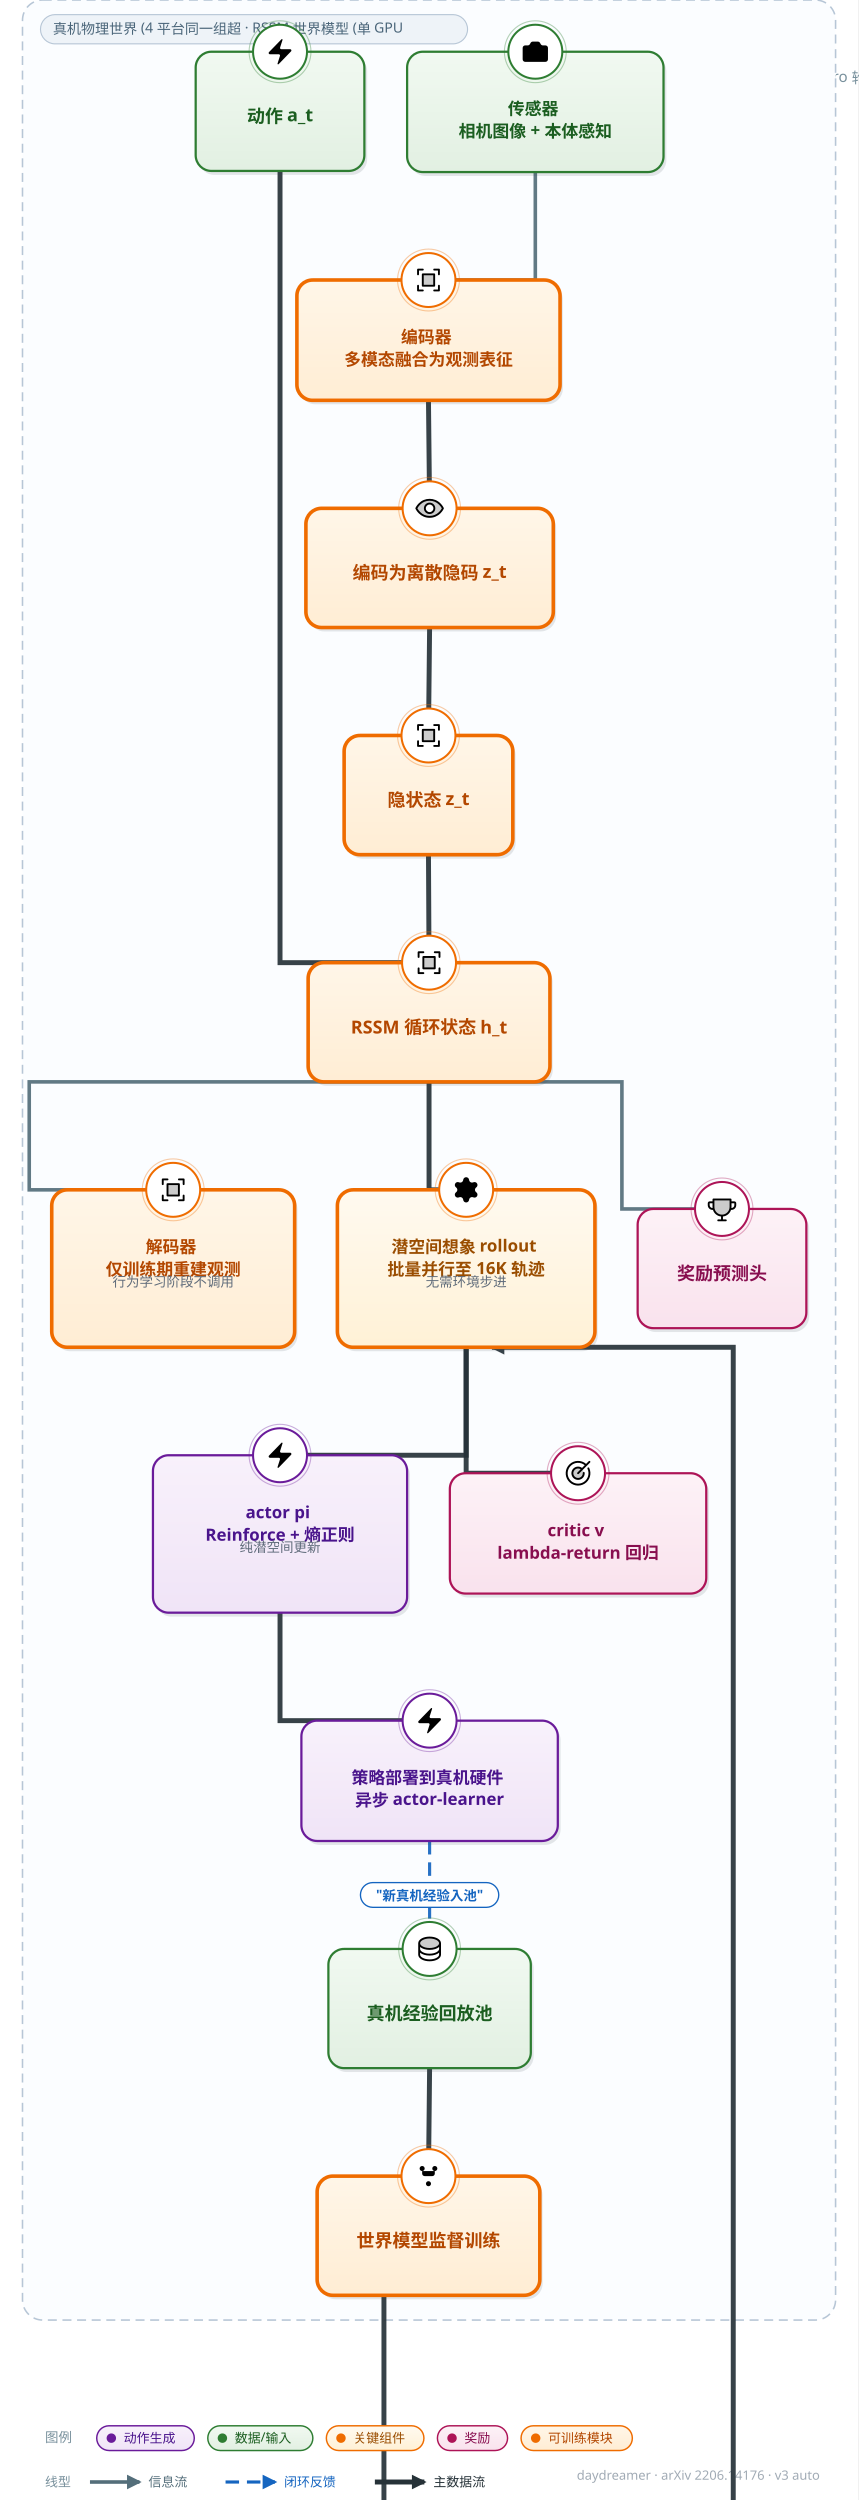
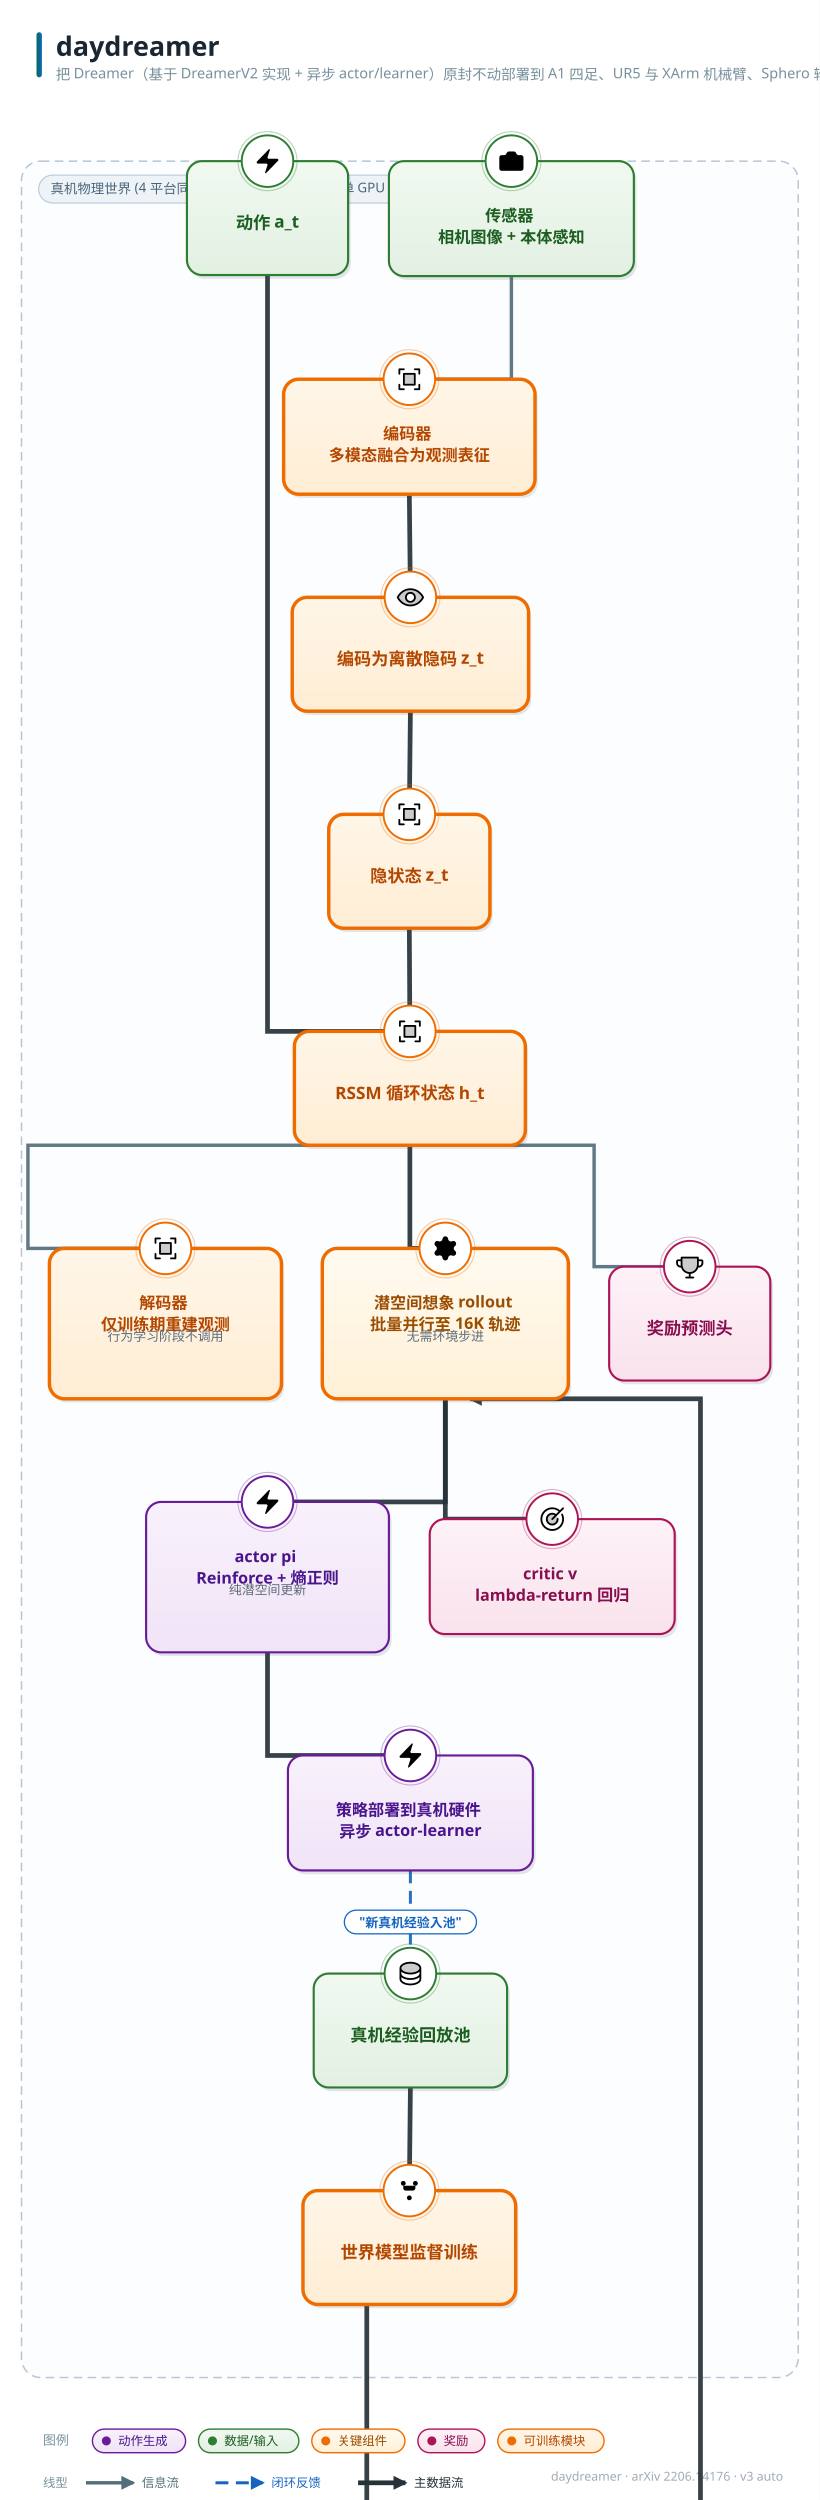
- <svg xmlns="http://www.w3.org/2000/svg" width="763" height="2223" viewBox="0 0 763 2223" font-family="'PingFang SC','Hiragino Sans GB','Microsoft YaHei','Segoe UI',sans-serif">
+ <svg xmlns="http://www.w3.org/2000/svg" width="763" height="2327" viewBox="0 0 763 2327" font-family="'PingFang SC','Hiragino Sans GB','Microsoft YaHei','Segoe UI',sans-serif">
  <style>text{font-family:'PingFang SC','Hiragino Sans GB','Microsoft YaHei','Segoe UI',sans-serif;} .lbl{font-weight:700;}</style>
  <defs>
    <linearGradient id="g-data" x1="0" y1="0" x2="0" y2="1">
      <stop offset="0" stop-color="#f1f9f1" />
      <stop offset="1" stop-color="#e2f0e2" />
    </linearGradient>
    <linearGradient id="g-frozen" x1="0" y1="0" x2="0" y2="1">
      <stop offset="0" stop-color="#f0f7fe" />
      <stop offset="1" stop-color="#dcecfb" />
    </linearGradient>
    <linearGradient id="g-train" x1="0" y1="0" x2="0" y2="1">
      <stop offset="0" stop-color="#fff6e8" />
      <stop offset="1" stop-color="#ffedd4" />
    </linearGradient>
    <linearGradient id="g-loss" x1="0" y1="0" x2="0" y2="1">
      <stop offset="0" stop-color="#fdf0f1" />
      <stop offset="1" stop-color="#f9e0e2" />
    </linearGradient>
    <linearGradient id="g-act" x1="0" y1="0" x2="0" y2="1">
      <stop offset="0" stop-color="#f8f1fb" />
      <stop offset="1" stop-color="#f0e4f7" />
    </linearGradient>
    <linearGradient id="g-loop" x1="0" y1="0" x2="0" y2="1">
      <stop offset="0" stop-color="#f2f5f7" />
      <stop offset="1" stop-color="#e6ebee" />
    </linearGradient>
    <linearGradient id="g-env" x1="0" y1="0" x2="0" y2="1">
      <stop offset="0" stop-color="#eef8f6" />
      <stop offset="1" stop-color="#dcf0ec" />
    </linearGradient>
    <linearGradient id="g-mem" x1="0" y1="0" x2="0" y2="1">
      <stop offset="0" stop-color="#fffef0" />
      <stop offset="1" stop-color="#fdf6d8" />
    </linearGradient>
    <linearGradient id="g-reward" x1="0" y1="0" x2="0" y2="1">
      <stop offset="0" stop-color="#fdf2f7" />
      <stop offset="1" stop-color="#f9e2ed" />
    </linearGradient>
    <linearGradient id="g-key" x1="0" y1="0" x2="0" y2="1">
      <stop offset="0" stop-color="#fffaf0" />
      <stop offset="1" stop-color="#fff1d6" />
    </linearGradient>
    <linearGradient id="g-title" x1="0" y1="0" x2="1" y2="0">
      <stop offset="0" stop-color="#00695c" />
      <stop offset="1" stop-color="#1565c0" />
    </linearGradient>
    <marker id="arr-main" viewBox="0 0 10 10" refX="8.5" refY="5" markerWidth="13" markerHeight="13" markerUnits="userSpaceOnUse" orient="auto-start-reverse">
      <path d="M0 0 L10 5 L0 10 z" fill="#546e7a" />
    </marker>
    <marker id="arr-thick" viewBox="0 0 10 10" refX="8.5" refY="5" markerWidth="13" markerHeight="13" markerUnits="userSpaceOnUse" orient="auto-start-reverse">
      <path d="M0 0 L10 5 L0 10 z" fill="#263238" />
    </marker>
    <marker id="arr-thin" viewBox="0 0 10 10" refX="8.5" refY="5" markerWidth="13" markerHeight="13" markerUnits="userSpaceOnUse" orient="auto-start-reverse">
      <path d="M0 0 L10 5 L0 10 z" fill="#9fb0bb" />
    </marker>
    <marker id="arr-fb" viewBox="0 0 10 10" refX="8.5" refY="5" markerWidth="13" markerHeight="13" markerUnits="userSpaceOnUse" orient="auto-start-reverse">
      <path d="M0 0 L10 5 L0 10 z" fill="#1565c0" />
    </marker>
    <marker id="arr-loss" viewBox="0 0 10 10" refX="8.5" refY="5" markerWidth="13" markerHeight="13" markerUnits="userSpaceOnUse" orient="auto-start-reverse">
      <path d="M0 0 L10 5 L0 10 z" fill="#c62828" />
    </marker>
  </defs>
-   <rect width="763" height="2223" fill="#ffffff" />
+   <rect width="763" height="2327" fill="#ffffff" />
  <rect x="34" y="30" width="5" height="42" rx="2.5" fill="url(#g-title)" />
  <text x="52" y="52" font-size="25" font-weight="800" fill="#1a2733">daydreamer</text>
  <text x="52" y="74" font-size="13.5" fill="#78909c">把 Dreamer（基于 DreamerV2 实现 + 异步 actor/learner）原封不动部署到 A1 四足、UR5 与 XArm 机械臂、Sphero 轮式机器人共 </text>
-   <text x="729" y="2205" font-size="11.5" fill="#a0aab4" text-anchor="end">daydreamer · arXiv 2206.14176 · v3 auto</text>
-   <rect x="20" y="0" width="723" height="2063" rx="18" fill="#fbfdff" stroke="#b7c6d6" stroke-width="1.4" stroke-dasharray="8 5" />
-   <rect x="36" y="13" width="379.75" height="26" rx="13" fill="#eef3f8" stroke="#b7c6d6" />
-   <text x="47" y="30" font-size="12.5" fill="#4a6579">真机物理世界 (4 平台同一组超 · RSSM 世界模型 (单 GPU</text>
-   <path d="M 476.0 153.0 L 476.0 249.0 L 381.0 249.0" fill="none" stroke="#546e7a" stroke-width="3.2" marker-end="url(#arr-main)" opacity="0.92" />
-   <path d="M 382.0 1637.0 L 382.0 1733.0" fill="none" stroke="#1565c0" stroke-width="2.8" stroke-dasharray="12 7" marker-end="url(#arr-fb)" opacity="0.92" />
-   <path d="M 381.0 356.0 L 382.0 452.0" fill="none" stroke="#263238" stroke-width="4.4" marker-end="url(#arr-thick)" opacity="0.92" />
-   <path d="M 382.0 558.0 L 381.0 654.0" fill="none" stroke="#263238" stroke-width="4.4" marker-end="url(#arr-thick)" opacity="0.92" />
-   <path d="M 249.0 152.0 L 249.0 856.0 L 381.5 856.0" fill="none" stroke="#263238" stroke-width="4.4" marker-end="url(#arr-thick)" opacity="0.92" />
-   <path d="M 381.0 760.0 L 381.5 856.0" fill="none" stroke="#263238" stroke-width="4.4" marker-end="url(#arr-thick)" opacity="0.92" />
-   <path d="M 381.5 962.0 L 26.0 962.0 L 26.0 1058.0 L 154.0 1058.0" fill="none" stroke="#546e7a" stroke-width="3.2" marker-end="url(#arr-main)" opacity="0.92" />
-   <path d="M 381.5 962.0 L 553.0 962.0 L 553.0 1075.0 L 642.0 1075.0" fill="none" stroke="#546e7a" stroke-width="3.2" marker-end="url(#arr-main)" opacity="0.92" />
-   <path d="M 382.0 1839.0 L 381.0 1935.0" fill="none" stroke="#263238" stroke-width="4.4" marker-end="url(#arr-thick)" opacity="0.92" />
-   <path d="M 341.4 2041.0 L 341.4 2968.0 L 652.0 2968.0 L 652.0 1198.0 L 437.4 1198.0" fill="none" stroke="#263238" stroke-width="4.4" marker-end="url(#arr-thick)" opacity="0.92" />
-   <path d="M 381.5 962.0 L 381.5 1058.0 L 414.5 1058.0" fill="none" stroke="#263238" stroke-width="4.4" marker-end="url(#arr-thick)" opacity="0.92" />
-   <path d="M 414.5 1198.0 L 414.5 1294.0 L 249.0 1294.0" fill="none" stroke="#263238" stroke-width="4.4" marker-end="url(#arr-thick)" opacity="0.92" />
-   <path d="M 414.5 1198.0 L 414.5 1310.0 L 514.0 1310.0" fill="none" stroke="#263238" stroke-width="4.4" marker-end="url(#arr-thick)" opacity="0.92" />
-   <path d="M 249.0 1434.0 L 249.0 1530.0 L 382.0 1530.0" fill="none" stroke="#263238" stroke-width="4.4" marker-end="url(#arr-thick)" opacity="0.92" />
-   <rect x="364.5" y="49.5" width="228" height="107" rx="14" fill="#37474f" opacity="0.13" />
-   <rect x="362" y="46" width="228" height="107" rx="14" fill="url(#g-data)" stroke="#2e7d32" stroke-width="2.0" />
-   <circle cx="476.0" cy="46" r="24" fill="#ffffff" stroke="#2e7d32" stroke-width="1.8" />
-   <circle cx="476.0" cy="46" r="27.5" fill="none" stroke="#2e7d32" stroke-width="1" opacity="0.35" />
-   <g transform="translate(462.5,32.5) scale(1.125)">
+   <text x="729" y="2309" font-size="11.5" fill="#a0aab4" text-anchor="end">daydreamer · arXiv 2206.14176 · v3 auto</text>
+   <rect x="20" y="150" width="723" height="2063" rx="18" fill="#fbfdff" stroke="#b7c6d6" stroke-width="1.4" stroke-dasharray="8 5" />
+   <rect x="36" y="163" width="379.75" height="26" rx="13" fill="#eef3f8" stroke="#b7c6d6" />
+   <text x="47" y="180" font-size="12.5" fill="#4a6579">真机物理世界 (4 平台同一组超 · RSSM 世界模型 (单 GPU</text>
+   <path d="M 476.0 257.0 L 476.0 353.0 L 381.0 353.0" fill="none" stroke="#546e7a" stroke-width="3.2" marker-end="url(#arr-main)" opacity="0.92" />
+   <path d="M 382.0 1741.0 L 382.0 1837.0" fill="none" stroke="#1565c0" stroke-width="2.8" stroke-dasharray="12 7" marker-end="url(#arr-fb)" opacity="0.92" />
+   <path d="M 381.0 460.0 L 382.0 556.0" fill="none" stroke="#263238" stroke-width="4.4" marker-end="url(#arr-thick)" opacity="0.92" />
+   <path d="M 382.0 662.0 L 381.0 758.0" fill="none" stroke="#263238" stroke-width="4.4" marker-end="url(#arr-thick)" opacity="0.92" />
+   <path d="M 249.0 256.0 L 249.0 960.0 L 381.5 960.0" fill="none" stroke="#263238" stroke-width="4.4" marker-end="url(#arr-thick)" opacity="0.92" />
+   <path d="M 381.0 864.0 L 381.5 960.0" fill="none" stroke="#263238" stroke-width="4.4" marker-end="url(#arr-thick)" opacity="0.92" />
+   <path d="M 381.5 1066.0 L 26.0 1066.0 L 26.0 1162.0 L 154.0 1162.0" fill="none" stroke="#546e7a" stroke-width="3.2" marker-end="url(#arr-main)" opacity="0.92" />
+   <path d="M 381.5 1066.0 L 553.0 1066.0 L 553.0 1179.0 L 642.0 1179.0" fill="none" stroke="#546e7a" stroke-width="3.2" marker-end="url(#arr-main)" opacity="0.92" />
+   <path d="M 382.0 1943.0 L 381.0 2039.0" fill="none" stroke="#263238" stroke-width="4.4" marker-end="url(#arr-thick)" opacity="0.92" />
+   <path d="M 341.4 2145.0 L 341.4 3072.0 L 652.0 3072.0 L 652.0 1302.0 L 437.4 1302.0" fill="none" stroke="#263238" stroke-width="4.4" marker-end="url(#arr-thick)" opacity="0.92" />
+   <path d="M 381.5 1066.0 L 381.5 1162.0 L 414.5 1162.0" fill="none" stroke="#263238" stroke-width="4.4" marker-end="url(#arr-thick)" opacity="0.92" />
+   <path d="M 414.5 1302.0 L 414.5 1398.0 L 249.0 1398.0" fill="none" stroke="#263238" stroke-width="4.4" marker-end="url(#arr-thick)" opacity="0.92" />
+   <path d="M 414.5 1302.0 L 414.5 1414.0 L 514.0 1414.0" fill="none" stroke="#263238" stroke-width="4.4" marker-end="url(#arr-thick)" opacity="0.92" />
+   <path d="M 249.0 1538.0 L 249.0 1634.0 L 382.0 1634.0" fill="none" stroke="#263238" stroke-width="4.4" marker-end="url(#arr-thick)" opacity="0.92" />
+   <rect x="364.5" y="153.5" width="228" height="107" rx="14" fill="#37474f" opacity="0.13" />
+   <rect x="362" y="150" width="228" height="107" rx="14" fill="url(#g-data)" stroke="#2e7d32" stroke-width="2.0" />
+   <circle cx="476.0" cy="150" r="24" fill="#ffffff" stroke="#2e7d32" stroke-width="1.8" />
+   <circle cx="476.0" cy="150" r="27.5" fill="none" stroke="#2e7d32" stroke-width="1" opacity="0.35" />
+   <g transform="translate(462.5,136.5) scale(1.125)">
    <path d="M13.997 4a2 2 0 0 1 1.76 1.05l.486.9A2 2 0 0 0 18.003 7H20a2 2 0 0 1 2 2v9a2 2 0 0 1-2 2H4a2 2 0 0 1-2-2V9a2 2 0 0 1 2-2h1.997a2 2 0 0 0 1.759-1.048l.489-.904A2 2 0 0 1 10.004 4z" />
    <circle cx="12" cy="13" r="3" />
  </g>
-   <text x="476.0" y="102" font-size="15" class="lbl" fill="#1b5e20" text-anchor="middle">
+   <text x="476.0" y="206" font-size="15" class="lbl" fill="#1b5e20" text-anchor="middle">
    <tspan x="476.0" dy="0">传感器</tspan>
    <tspan x="476.0" dy="20">相机图像 + 本体感知</tspan>
  </text>
-   <rect x="266.5" y="252.5" width="234" height="107" rx="14" fill="#37474f" opacity="0.13" />
-   <rect x="264" y="249" width="234" height="107" rx="14" fill="url(#g-train)" stroke="#ef6c00" stroke-width="3.2" />
-   <circle cx="381.0" cy="249" r="24" fill="#ffffff" stroke="#ef6c00" stroke-width="1.8" />
-   <circle cx="381.0" cy="249" r="27.5" fill="none" stroke="#ef6c00" stroke-width="1" opacity="0.35" />
-   <g transform="translate(367.5,235.5) scale(0.1055)">
-     <path d="M176,80v96H80V80Z" opacity="0.2" />
-     <path d="M224,40V80a8,8,0,0,1-16,0V48H176a8,8,0,0,1,0-16h40A8,8,0,0,1,224,40ZM80,208H48V176a8,8,0,0,0-16,0v40a8,8,0,0,0,8,8H80a8,8,0,0,0,0-16Zm136-40a8,8,0,0,0-8,8v32H176a8,8,0,0,0,0,16h40a8,8,0,0,0,8-8V176A8,8,0,0,0,216,168ZM40,88a8,8,0,0,0,8-8V48H80a8,8,0,0,0,0-16H40a8,8,0,0,0-8,8V80A8,8,0,0,0,40,88ZM80,72h96a8,8,0,0,1,8,8v96a8,8,0,0,1-8,8H80a8,8,0,0,1-8-8V80A8,8,0,0,1,80,72Zm8,96h80V88H88Z" />
-   </g>
-   <text x="381.0" y="305" font-size="15" class="lbl" fill="#b34700" text-anchor="middle">
+   <rect x="266.5" y="356.5" width="234" height="107" rx="14" fill="#37474f" opacity="0.13" />
+   <rect x="264" y="353" width="234" height="107" rx="14" fill="url(#g-train)" stroke="#ef6c00" stroke-width="3.2" />
+   <circle cx="381.0" cy="353" r="24" fill="#ffffff" stroke="#ef6c00" stroke-width="1.8" />
+   <circle cx="381.0" cy="353" r="27.5" fill="none" stroke="#ef6c00" stroke-width="1" opacity="0.35" />
+   <g transform="translate(367.5,339.5) scale(0.1055)">
+     <path d="M176,80v96H80V80Z" opacity="0.2" />
+     <path d="M224,40V80a8,8,0,0,1-16,0V48H176a8,8,0,0,1,0-16h40A8,8,0,0,1,224,40ZM80,208H48V176a8,8,0,0,0-16,0v40a8,8,0,0,0,8,8H80a8,8,0,0,0,0-16Zm136-40a8,8,0,0,0-8,8v32H176a8,8,0,0,0,0,16h40a8,8,0,0,0,8-8V176A8,8,0,0,0,216,168ZM40,88a8,8,0,0,0,8-8V48H80a8,8,0,0,0,0-16H40a8,8,0,0,0-8,8V80A8,8,0,0,0,40,88ZM80,72h96a8,8,0,0,1,8,8v96a8,8,0,0,1-8,8H80a8,8,0,0,1-8-8V80A8,8,0,0,1,80,72Zm8,96h80V88H88Z" />
+   </g>
+   <text x="381.0" y="409" font-size="15" class="lbl" fill="#b34700" text-anchor="middle">
    <tspan x="381.0" dy="0">编码器</tspan>
    <tspan x="381.0" dy="20">多模态融合为观测表征</tspan>
  </text>
-   <rect x="270.5" y="1533.5" width="228" height="107" rx="14" fill="#37474f" opacity="0.13" />
-   <rect x="268" y="1530" width="228" height="107" rx="14" fill="url(#g-act)" stroke="#6a1b9a" stroke-width="2.0" />
-   <circle cx="382.0" cy="1530" r="24" fill="#ffffff" stroke="#6a1b9a" stroke-width="1.8" />
-   <circle cx="382.0" cy="1530" r="27.5" fill="none" stroke="#6a1b9a" stroke-width="1" opacity="0.35" />
-   <g transform="translate(368.5,1516.5) scale(1.125)">
+   <rect x="270.5" y="1637.5" width="228" height="107" rx="14" fill="#37474f" opacity="0.13" />
+   <rect x="268" y="1634" width="228" height="107" rx="14" fill="url(#g-act)" stroke="#6a1b9a" stroke-width="2.0" />
+   <circle cx="382.0" cy="1634" r="24" fill="#ffffff" stroke="#6a1b9a" stroke-width="1.8" />
+   <circle cx="382.0" cy="1634" r="27.5" fill="none" stroke="#6a1b9a" stroke-width="1" opacity="0.35" />
+   <g transform="translate(368.5,1620.5) scale(1.125)">
    <path d="M4 14a1 1 0 0 1-.78-1.63l9.9-10.2a.5.5 0 0 1 .86.46l-1.92 6.02A1 1 0 0 0 13 10h7a1 1 0 0 1 .78 1.63l-9.9 10.2a.5.5 0 0 1-.86-.46l1.92-6.02A1 1 0 0 0 11 14z" />
  </g>
-   <text x="382.0" y="1586" font-size="15" class="lbl" fill="#4a148c" text-anchor="middle">
+   <text x="382.0" y="1690" font-size="15" class="lbl" fill="#4a148c" text-anchor="middle">
    <tspan x="382.0" dy="0">策略部署到真机硬件</tspan>
    <tspan x="382.0" dy="20">异步 actor-learner</tspan>
  </text>
-   <rect x="294.5" y="1736.5" width="180" height="106" rx="14" fill="#37474f" opacity="0.13" />
-   <rect x="292" y="1733" width="180" height="106" rx="14" fill="url(#g-data)" stroke="#2e7d32" stroke-width="2.0" />
-   <circle cx="382.0" cy="1733" r="24" fill="#ffffff" stroke="#2e7d32" stroke-width="1.8" />
-   <circle cx="382.0" cy="1733" r="27.5" fill="none" stroke="#2e7d32" stroke-width="1" opacity="0.35" />
-   <g transform="translate(368.5,1719.5) scale(0.1055)">
+   <rect x="294.5" y="1840.5" width="180" height="106" rx="14" fill="#37474f" opacity="0.13" />
+   <rect x="292" y="1837" width="180" height="106" rx="14" fill="url(#g-data)" stroke="#2e7d32" stroke-width="2.0" />
+   <circle cx="382.0" cy="1837" r="24" fill="#ffffff" stroke="#2e7d32" stroke-width="1.8" />
+   <circle cx="382.0" cy="1837" r="27.5" fill="none" stroke="#2e7d32" stroke-width="1" opacity="0.35" />
+   <g transform="translate(368.5,1823.5) scale(0.1055)">
    <path d="M216,80c0,26.51-39.4,48-88,48S40,106.51,40,80s39.4-48,88-48S216,53.49,216,80Z" opacity="0.2" />
    <path d="M128,24C74.17,24,32,48.6,32,80v96c0,31.4,42.17,56,96,56s96-24.6,96-56V80C224,48.6,181.83,24,128,24Zm80,104c0,9.62-7.88,19.43-21.61,26.92C170.93,163.35,150.19,168,128,168s-42.93-4.65-58.39-13.08C55.88,147.43,48,137.62,48,128V111.36c17.06,15,46.23,24.64,80,24.64s62.94-9.68,80-24.64ZM69.61,53.08C85.07,44.65,105.81,40,128,40s42.93,4.65,58.39,13.08C200.12,60.57,208,70.38,208,80s-7.88,19.43-21.61,26.92C170.93,115.35,150.19,120,128,120s-42.93-4.65-58.39-13.08C55.88,99.43,48,89.62,48,80S55.88,60.57,69.61,53.08ZM186.39,202.92C170.93,211.35,150.19,216,128,216s-42.93-4.65-58.39-13.08C55.88,195.43,48,185.62,48,176V159.36c17.06,15,46.23,24.64,80,24.64s62.94-9.68,80-24.64V176C208,185.62,200.12,195.43,186.39,202.92Z" />
  </g>
-   <text x="382.0" y="1796" font-size="16" class="lbl" fill="#1b5e20" text-anchor="middle">真机经验回放池</text>
-   <rect x="274.5" y="455.5" width="220" height="106" rx="14" fill="#37474f" opacity="0.13" />
-   <rect x="272" y="452" width="220" height="106" rx="14" fill="url(#g-train)" stroke="#ef6c00" stroke-width="3.2" />
-   <circle cx="382.0" cy="452" r="24" fill="#ffffff" stroke="#ef6c00" stroke-width="1.8" />
-   <circle cx="382.0" cy="452" r="27.5" fill="none" stroke="#ef6c00" stroke-width="1" opacity="0.35" />
-   <g transform="translate(368.5,438.5) scale(0.1055)">
+   <text x="382.0" y="1900" font-size="16" class="lbl" fill="#1b5e20" text-anchor="middle">真机经验回放池</text>
+   <rect x="274.5" y="559.5" width="220" height="106" rx="14" fill="#37474f" opacity="0.13" />
+   <rect x="272" y="556" width="220" height="106" rx="14" fill="url(#g-train)" stroke="#ef6c00" stroke-width="3.2" />
+   <circle cx="382.0" cy="556" r="24" fill="#ffffff" stroke="#ef6c00" stroke-width="1.8" />
+   <circle cx="382.0" cy="556" r="27.5" fill="none" stroke="#ef6c00" stroke-width="1" opacity="0.35" />
+   <g transform="translate(368.5,542.5) scale(0.1055)">
    <path d="M128,56C48,56,16,128,16,128s32,72,112,72,112-72,112-72S208,56,128,56Zm0,112a40,40,0,1,1,40-40A40,40,0,0,1,128,168Z" opacity="0.2" />
    <path d="M247.31,124.76c-.35-.79-8.82-19.58-27.65-38.41C194.57,61.26,162.88,48,128,48S61.43,61.26,36.34,86.35C17.51,105.18,9,124,8.69,124.76a8,8,0,0,0,0,6.5c.35.79,8.82,19.57,27.65,38.4C61.43,194.74,93.12,208,128,208s66.57-13.26,91.66-38.34c18.83-18.83,27.3-37.61,27.65-38.4A8,8,0,0,0,247.31,124.76ZM128,192c-30.78,0-57.67-11.19-79.93-33.25A133.47,133.47,0,0,1,25,128,133.33,133.33,0,0,1,48.07,97.25C70.33,75.19,97.22,64,128,64s57.67,11.19,79.93,33.25A133.46,133.46,0,0,1,231.05,128C223.84,141.46,192.43,192,128,192Zm0-112a48,48,0,1,0,48,48A48.05,48.05,0,0,0,128,80Zm0,80a32,32,0,1,1,32-32A32,32,0,0,1,128,160Z" />
  </g>
-   <text x="382.0" y="515" font-size="16" class="lbl" fill="#b34700" text-anchor="middle">编码为离散隐码 z_t</text>
-   <rect x="276.5" y="859.5" width="215" height="106" rx="14" fill="#37474f" opacity="0.13" />
-   <rect x="274" y="856" width="215" height="106" rx="14" fill="url(#g-train)" stroke="#ef6c00" stroke-width="3.2" />
-   <circle cx="381.5" cy="856" r="24" fill="#ffffff" stroke="#ef6c00" stroke-width="1.8" />
-   <circle cx="381.5" cy="856" r="27.5" fill="none" stroke="#ef6c00" stroke-width="1" opacity="0.35" />
-   <g transform="translate(368.0,842.5) scale(0.1055)">
-     <path d="M176,80v96H80V80Z" opacity="0.2" />
-     <path d="M224,40V80a8,8,0,0,1-16,0V48H176a8,8,0,0,1,0-16h40A8,8,0,0,1,224,40ZM80,208H48V176a8,8,0,0,0-16,0v40a8,8,0,0,0,8,8H80a8,8,0,0,0,0-16Zm136-40a8,8,0,0,0-8,8v32H176a8,8,0,0,0,0,16h40a8,8,0,0,0,8-8V176A8,8,0,0,0,216,168ZM40,88a8,8,0,0,0,8-8V48H80a8,8,0,0,0,0-16H40a8,8,0,0,0-8,8V80A8,8,0,0,0,40,88ZM80,72h96a8,8,0,0,1,8,8v96a8,8,0,0,1-8,8H80a8,8,0,0,1-8-8V80A8,8,0,0,1,80,72Zm8,96h80V88H88Z" />
-   </g>
-   <text x="381.5" y="919" font-size="16" class="lbl" fill="#b34700" text-anchor="middle">RSSM 循环状态 h_t</text>
-   <rect x="48.5" y="1061.5" width="216" height="140" rx="14" fill="#37474f" opacity="0.13" />
-   <rect x="46" y="1058" width="216" height="140" rx="14" fill="url(#g-train)" stroke="#ef6c00" stroke-width="3.2" />
-   <circle cx="154.0" cy="1058" r="24" fill="#ffffff" stroke="#ef6c00" stroke-width="1.8" />
-   <circle cx="154.0" cy="1058" r="27.5" fill="none" stroke="#ef6c00" stroke-width="1" opacity="0.35" />
-   <g transform="translate(140.5,1044.5) scale(0.1055)">
-     <path d="M176,80v96H80V80Z" opacity="0.2" />
-     <path d="M224,40V80a8,8,0,0,1-16,0V48H176a8,8,0,0,1,0-16h40A8,8,0,0,1,224,40ZM80,208H48V176a8,8,0,0,0-16,0v40a8,8,0,0,0,8,8H80a8,8,0,0,0,0-16Zm136-40a8,8,0,0,0-8,8v32H176a8,8,0,0,0,0,16h40a8,8,0,0,0,8-8V176A8,8,0,0,0,216,168ZM40,88a8,8,0,0,0,8-8V48H80a8,8,0,0,0,0-16H40a8,8,0,0,0-8,8V80A8,8,0,0,0,40,88ZM80,72h96a8,8,0,0,1,8,8v96a8,8,0,0,1-8,8H80a8,8,0,0,1-8-8V80A8,8,0,0,1,80,72Zm8,96h80V88H88Z" />
-   </g>
-   <text x="154.0" y="1114" font-size="15" class="lbl" fill="#b34700" text-anchor="middle">
+   <text x="382.0" y="619" font-size="16" class="lbl" fill="#b34700" text-anchor="middle">编码为离散隐码 z_t</text>
+   <rect x="276.5" y="963.5" width="215" height="106" rx="14" fill="#37474f" opacity="0.13" />
+   <rect x="274" y="960" width="215" height="106" rx="14" fill="url(#g-train)" stroke="#ef6c00" stroke-width="3.2" />
+   <circle cx="381.5" cy="960" r="24" fill="#ffffff" stroke="#ef6c00" stroke-width="1.8" />
+   <circle cx="381.5" cy="960" r="27.5" fill="none" stroke="#ef6c00" stroke-width="1" opacity="0.35" />
+   <g transform="translate(368.0,946.5) scale(0.1055)">
+     <path d="M176,80v96H80V80Z" opacity="0.2" />
+     <path d="M224,40V80a8,8,0,0,1-16,0V48H176a8,8,0,0,1,0-16h40A8,8,0,0,1,224,40ZM80,208H48V176a8,8,0,0,0-16,0v40a8,8,0,0,0,8,8H80a8,8,0,0,0,0-16Zm136-40a8,8,0,0,0-8,8v32H176a8,8,0,0,0,0,16h40a8,8,0,0,0,8-8V176A8,8,0,0,0,216,168ZM40,88a8,8,0,0,0,8-8V48H80a8,8,0,0,0,0-16H40a8,8,0,0,0-8,8V80A8,8,0,0,0,40,88ZM80,72h96a8,8,0,0,1,8,8v96a8,8,0,0,1-8,8H80a8,8,0,0,1-8-8V80A8,8,0,0,1,80,72Zm8,96h80V88H88Z" />
+   </g>
+   <text x="381.5" y="1023" font-size="16" class="lbl" fill="#b34700" text-anchor="middle">RSSM 循环状态 h_t</text>
+   <rect x="48.5" y="1165.5" width="216" height="140" rx="14" fill="#37474f" opacity="0.13" />
+   <rect x="46" y="1162" width="216" height="140" rx="14" fill="url(#g-train)" stroke="#ef6c00" stroke-width="3.2" />
+   <circle cx="154.0" cy="1162" r="24" fill="#ffffff" stroke="#ef6c00" stroke-width="1.8" />
+   <circle cx="154.0" cy="1162" r="27.5" fill="none" stroke="#ef6c00" stroke-width="1" opacity="0.35" />
+   <g transform="translate(140.5,1148.5) scale(0.1055)">
+     <path d="M176,80v96H80V80Z" opacity="0.2" />
+     <path d="M224,40V80a8,8,0,0,1-16,0V48H176a8,8,0,0,1,0-16h40A8,8,0,0,1,224,40ZM80,208H48V176a8,8,0,0,0-16,0v40a8,8,0,0,0,8,8H80a8,8,0,0,0,0-16Zm136-40a8,8,0,0,0-8,8v32H176a8,8,0,0,0,0,16h40a8,8,0,0,0,8-8V176A8,8,0,0,0,216,168ZM40,88a8,8,0,0,0,8-8V48H80a8,8,0,0,0,0-16H40a8,8,0,0,0-8,8V80A8,8,0,0,0,40,88ZM80,72h96a8,8,0,0,1,8,8v96a8,8,0,0,1-8,8H80a8,8,0,0,1-8-8V80A8,8,0,0,1,80,72Zm8,96h80V88H88Z" />
+   </g>
+   <text x="154.0" y="1218" font-size="15" class="lbl" fill="#b34700" text-anchor="middle">
    <tspan x="154.0" dy="0">解码器</tspan>
    <tspan x="154.0" dy="20">仅训练期重建观测</tspan>
  </text>
-   <text x="154.0" y="1144" font-size="12" fill="#5f6b7a" text-anchor="middle">行为学习阶段不调用</text>
-   <rect x="569.5" y="1078.5" width="150" height="106" rx="14" fill="#37474f" opacity="0.13" />
-   <rect x="567" y="1075" width="150" height="106" rx="14" fill="url(#g-reward)" stroke="#ad1457" stroke-width="2.0" />
-   <circle cx="642.0" cy="1075" r="24" fill="#ffffff" stroke="#ad1457" stroke-width="1.8" />
-   <circle cx="642.0" cy="1075" r="27.5" fill="none" stroke="#ad1457" stroke-width="1" opacity="0.35" />
-   <g transform="translate(628.5,1061.5) scale(0.1055)">
+   <text x="154.0" y="1248" font-size="12" fill="#5f6b7a" text-anchor="middle">行为学习阶段不调用</text>
+   <rect x="569.5" y="1182.5" width="150" height="106" rx="14" fill="#37474f" opacity="0.13" />
+   <rect x="567" y="1179" width="150" height="106" rx="14" fill="url(#g-reward)" stroke="#ad1457" stroke-width="2.0" />
+   <circle cx="642.0" cy="1179" r="24" fill="#ffffff" stroke="#ad1457" stroke-width="1.8" />
+   <circle cx="642.0" cy="1179" r="27.5" fill="none" stroke="#ad1457" stroke-width="1" opacity="0.35" />
+   <g transform="translate(628.5,1165.5) scale(0.1055)">
    <path d="M200,48v63.1c0,39.7-31.75,72.6-71.45,72.9A72,72,0,0,1,56,112V48Z" opacity="0.2" />
    <path d="M232,64H208V48a8,8,0,0,0-8-8H56a8,8,0,0,0-8,8V64H24A16,16,0,0,0,8,80V96a40,40,0,0,0,40,40h3.65A80.13,80.13,0,0,0,120,191.61V216H96a8,8,0,0,0,0,16h64a8,8,0,0,0,0-16H136V191.58c31.94-3.23,58.44-25.64,68.08-55.58H208a40,40,0,0,0,40-40V80A16,16,0,0,0,232,64ZM48,120A24,24,0,0,1,24,96V80H48v32q0,4,.39,8Zm144-8.9c0,35.52-29,64.64-64,64.9a64,64,0,0,1-64-64V56H192ZM232,96a24,24,0,0,1-24,24h-.5a81.81,81.81,0,0,0,.5-8.9V80h24Z" />
  </g>
-   <text x="642.0" y="1138" font-size="16" class="lbl" fill="#880e4f" text-anchor="middle">奖励预测头</text>
-   <rect x="284.5" y="1938.5" width="198" height="106" rx="14" fill="#37474f" opacity="0.13" />
-   <rect x="282" y="1935" width="198" height="106" rx="14" fill="url(#g-train)" stroke="#ef6c00" stroke-width="3.2" />
-   <circle cx="381.0" cy="1935" r="24" fill="#ffffff" stroke="#ef6c00" stroke-width="1.8" />
-   <circle cx="381.0" cy="1935" r="27.5" fill="none" stroke="#ef6c00" stroke-width="1" opacity="0.35" />
-   <g transform="translate(367.5,1921.5) scale(1.125)">
+   <text x="642.0" y="1242" font-size="16" class="lbl" fill="#880e4f" text-anchor="middle">奖励预测头</text>
+   <rect x="284.5" y="2042.5" width="198" height="106" rx="14" fill="#37474f" opacity="0.13" />
+   <rect x="282" y="2039" width="198" height="106" rx="14" fill="url(#g-train)" stroke="#ef6c00" stroke-width="3.2" />
+   <circle cx="381.0" cy="2039" r="24" fill="#ffffff" stroke="#ef6c00" stroke-width="1.8" />
+   <circle cx="381.0" cy="2039" r="27.5" fill="none" stroke="#ef6c00" stroke-width="1" opacity="0.35" />
+   <g transform="translate(367.5,2025.5) scale(1.125)">
    <path stroke="none" d="M0 0h24v24H0z" fill="none" />
    <path d="M10 18a2 2 0 1 0 4 0a2 2 0 1 0 -4 0" />
    <path d="M5 6a2 2 0 1 0 4 0a2 2 0 1 0 -4 0" />
    <path d="M15 6a2 2 0 1 0 4 0a2 2 0 1 0 -4 0" />
    <path d="M7 8v2a2 2 0 0 0 2 2h6a2 2 0 0 0 2 -2v-2" />
    <path d="M12 12l0 4" />
  </g>
-   <text x="381.0" y="1998" font-size="16" class="lbl" fill="#b34700" text-anchor="middle">世界模型监督训练</text>
-   <rect x="308.5" y="657.5" width="150" height="106" rx="14" fill="#37474f" opacity="0.13" />
-   <rect x="306" y="654" width="150" height="106" rx="14" fill="url(#g-train)" stroke="#ef6c00" stroke-width="3.2" />
-   <circle cx="381.0" cy="654" r="24" fill="#ffffff" stroke="#ef6c00" stroke-width="1.8" />
-   <circle cx="381.0" cy="654" r="27.5" fill="none" stroke="#ef6c00" stroke-width="1" opacity="0.35" />
-   <g transform="translate(367.5,640.5) scale(0.1055)">
-     <path d="M176,80v96H80V80Z" opacity="0.2" />
-     <path d="M224,40V80a8,8,0,0,1-16,0V48H176a8,8,0,0,1,0-16h40A8,8,0,0,1,224,40ZM80,208H48V176a8,8,0,0,0-16,0v40a8,8,0,0,0,8,8H80a8,8,0,0,0,0-16Zm136-40a8,8,0,0,0-8,8v32H176a8,8,0,0,0,0,16h40a8,8,0,0,0,8-8V176A8,8,0,0,0,216,168ZM40,88a8,8,0,0,0,8-8V48H80a8,8,0,0,0,0-16H40a8,8,0,0,0-8,8V80A8,8,0,0,0,40,88ZM80,72h96a8,8,0,0,1,8,8v96a8,8,0,0,1-8,8H80a8,8,0,0,1-8-8V80A8,8,0,0,1,80,72Zm8,96h80V88H88Z" />
-   </g>
-   <text x="381.0" y="717" font-size="16" class="lbl" fill="#b34700" text-anchor="middle">隐状态 z_t</text>
-   <rect x="176.5" y="49.5" width="150" height="106" rx="14" fill="#37474f" opacity="0.13" />
-   <rect x="174" y="46" width="150" height="106" rx="14" fill="url(#g-data)" stroke="#2e7d32" stroke-width="2.0" />
-   <circle cx="249.0" cy="46" r="24" fill="#ffffff" stroke="#2e7d32" stroke-width="1.8" />
-   <circle cx="249.0" cy="46" r="27.5" fill="none" stroke="#2e7d32" stroke-width="1" opacity="0.35" />
-   <g transform="translate(235.5,32.5) scale(1.125)">
+   <text x="381.0" y="2102" font-size="16" class="lbl" fill="#b34700" text-anchor="middle">世界模型监督训练</text>
+   <rect x="308.5" y="761.5" width="150" height="106" rx="14" fill="#37474f" opacity="0.13" />
+   <rect x="306" y="758" width="150" height="106" rx="14" fill="url(#g-train)" stroke="#ef6c00" stroke-width="3.2" />
+   <circle cx="381.0" cy="758" r="24" fill="#ffffff" stroke="#ef6c00" stroke-width="1.8" />
+   <circle cx="381.0" cy="758" r="27.5" fill="none" stroke="#ef6c00" stroke-width="1" opacity="0.35" />
+   <g transform="translate(367.5,744.5) scale(0.1055)">
+     <path d="M176,80v96H80V80Z" opacity="0.2" />
+     <path d="M224,40V80a8,8,0,0,1-16,0V48H176a8,8,0,0,1,0-16h40A8,8,0,0,1,224,40ZM80,208H48V176a8,8,0,0,0-16,0v40a8,8,0,0,0,8,8H80a8,8,0,0,0,0-16Zm136-40a8,8,0,0,0-8,8v32H176a8,8,0,0,0,0,16h40a8,8,0,0,0,8-8V176A8,8,0,0,0,216,168ZM40,88a8,8,0,0,0,8-8V48H80a8,8,0,0,0,0-16H40a8,8,0,0,0-8,8V80A8,8,0,0,0,40,88ZM80,72h96a8,8,0,0,1,8,8v96a8,8,0,0,1-8,8H80a8,8,0,0,1-8-8V80A8,8,0,0,1,80,72Zm8,96h80V88H88Z" />
+   </g>
+   <text x="381.0" y="821" font-size="16" class="lbl" fill="#b34700" text-anchor="middle">隐状态 z_t</text>
+   <rect x="176.5" y="153.5" width="150" height="106" rx="14" fill="#37474f" opacity="0.13" />
+   <rect x="174" y="150" width="150" height="106" rx="14" fill="url(#g-data)" stroke="#2e7d32" stroke-width="2.0" />
+   <circle cx="249.0" cy="150" r="24" fill="#ffffff" stroke="#2e7d32" stroke-width="1.8" />
+   <circle cx="249.0" cy="150" r="27.5" fill="none" stroke="#2e7d32" stroke-width="1" opacity="0.35" />
+   <g transform="translate(235.5,136.5) scale(1.125)">
    <path d="M4 14a1 1 0 0 1-.78-1.63l9.9-10.2a.5.5 0 0 1 .86.46l-1.92 6.02A1 1 0 0 0 13 10h7a1 1 0 0 1 .78 1.63l-9.9 10.2a.5.5 0 0 1-.86-.46l1.92-6.02A1 1 0 0 0 11 14z" />
  </g>
-   <text x="249.0" y="109" font-size="16" class="lbl" fill="#1b5e20" text-anchor="middle">动作 a_t</text>
-   <rect x="302.5" y="1061.5" width="229" height="140" rx="14" fill="#37474f" opacity="0.13" />
-   <rect x="300" y="1058" width="229" height="140" rx="14" fill="url(#g-key)" stroke="#ef6c00" stroke-width="3.2" />
-   <circle cx="414.5" cy="1058" r="24" fill="#ffffff" stroke="#ef6c00" stroke-width="1.8" />
-   <circle cx="414.5" cy="1058" r="27.5" fill="none" stroke="#ef6c00" stroke-width="1" opacity="0.35" />
-   <g transform="translate(401.0,1044.5) scale(1.125)">
+   <text x="249.0" y="213" font-size="16" class="lbl" fill="#1b5e20" text-anchor="middle">动作 a_t</text>
+   <rect x="302.5" y="1165.5" width="229" height="140" rx="14" fill="#37474f" opacity="0.13" />
+   <rect x="300" y="1162" width="229" height="140" rx="14" fill="url(#g-key)" stroke="#ef6c00" stroke-width="3.2" />
+   <circle cx="414.5" cy="1162" r="24" fill="#ffffff" stroke="#ef6c00" stroke-width="1.8" />
+   <circle cx="414.5" cy="1162" r="27.5" fill="none" stroke="#ef6c00" stroke-width="1" opacity="0.35" />
+   <g transform="translate(401.0,1148.5) scale(1.125)">
    <path d="M9.671 4.136a2.34 2.34 0 0 1 4.659 0 2.34 2.34 0 0 0 3.319 1.915 2.34 2.34 0 0 1 2.33 4.033 2.34 2.34 0 0 0 0 3.831 2.34 2.34 0 0 1-2.33 4.033 2.34 2.34 0 0 0-3.319 1.915 2.34 2.34 0 0 1-4.659 0 2.34 2.34 0 0 0-3.32-1.915 2.34 2.34 0 0 1-2.33-4.033 2.34 2.34 0 0 0 0-3.831A2.34 2.34 0 0 1 6.35 6.051a2.34 2.34 0 0 0 3.319-1.915" />
    <circle cx="12" cy="12" r="3" />
  </g>
-   <text x="414.5" y="1114" font-size="15" class="lbl" fill="#9a4d00" text-anchor="middle">
+   <text x="414.5" y="1218" font-size="15" class="lbl" fill="#9a4d00" text-anchor="middle">
    <tspan x="414.5" dy="0">潜空间想象 rollout</tspan>
    <tspan x="414.5" dy="20">批量并行至 16K 轨迹</tspan>
  </text>
-   <text x="414.5" y="1144" font-size="12" fill="#5f6b7a" text-anchor="middle">无需环境步进</text>
-   <rect x="138.5" y="1297.5" width="226" height="140" rx="14" fill="#37474f" opacity="0.13" />
-   <rect x="136" y="1294" width="226" height="140" rx="14" fill="url(#g-act)" stroke="#6a1b9a" stroke-width="2.0" />
-   <circle cx="249.0" cy="1294" r="24" fill="#ffffff" stroke="#6a1b9a" stroke-width="1.8" />
-   <circle cx="249.0" cy="1294" r="27.5" fill="none" stroke="#6a1b9a" stroke-width="1" opacity="0.35" />
-   <g transform="translate(235.5,1280.5) scale(1.125)">
+   <text x="414.5" y="1248" font-size="12" fill="#5f6b7a" text-anchor="middle">无需环境步进</text>
+   <rect x="138.5" y="1401.5" width="226" height="140" rx="14" fill="#37474f" opacity="0.13" />
+   <rect x="136" y="1398" width="226" height="140" rx="14" fill="url(#g-act)" stroke="#6a1b9a" stroke-width="2.0" />
+   <circle cx="249.0" cy="1398" r="24" fill="#ffffff" stroke="#6a1b9a" stroke-width="1.8" />
+   <circle cx="249.0" cy="1398" r="27.5" fill="none" stroke="#6a1b9a" stroke-width="1" opacity="0.35" />
+   <g transform="translate(235.5,1384.5) scale(1.125)">
    <path d="M4 14a1 1 0 0 1-.78-1.63l9.9-10.2a.5.5 0 0 1 .86.46l-1.92 6.02A1 1 0 0 0 13 10h7a1 1 0 0 1 .78 1.63l-9.9 10.2a.5.5 0 0 1-.86-.46l1.92-6.02A1 1 0 0 0 11 14z" />
  </g>
-   <text x="249.0" y="1350" font-size="15" class="lbl" fill="#4a148c" text-anchor="middle">
+   <text x="249.0" y="1454" font-size="15" class="lbl" fill="#4a148c" text-anchor="middle">
    <tspan x="249.0" dy="0">actor pi</tspan>
    <tspan x="249.0" dy="20">Reinforce + 熵正则</tspan>
  </text>
-   <text x="249.0" y="1380" font-size="12" fill="#5f6b7a" text-anchor="middle">纯潜空间更新</text>
-   <rect x="402.5" y="1313.5" width="228" height="107" rx="14" fill="#37474f" opacity="0.13" />
-   <rect x="400" y="1310" width="228" height="107" rx="14" fill="url(#g-reward)" stroke="#ad1457" stroke-width="2.0" />
-   <circle cx="514.0" cy="1310" r="24" fill="#ffffff" stroke="#ad1457" stroke-width="1.8" />
-   <circle cx="514.0" cy="1310" r="27.5" fill="none" stroke="#ad1457" stroke-width="1" opacity="0.35" />
-   <g transform="translate(500.5,1296.5) scale(0.1055)">
+   <text x="249.0" y="1484" font-size="12" fill="#5f6b7a" text-anchor="middle">纯潜空间更新</text>
+   <rect x="402.5" y="1417.5" width="228" height="107" rx="14" fill="#37474f" opacity="0.13" />
+   <rect x="400" y="1414" width="228" height="107" rx="14" fill="url(#g-reward)" stroke="#ad1457" stroke-width="2.0" />
+   <circle cx="514.0" cy="1414" r="24" fill="#ffffff" stroke="#ad1457" stroke-width="1.8" />
+   <circle cx="514.0" cy="1414" r="27.5" fill="none" stroke="#ad1457" stroke-width="1" opacity="0.35" />
+   <g transform="translate(500.5,1400.5) scale(0.1055)">
    <path d="M176,128a48,48,0,1,1-48-48A48,48,0,0,1,176,128Z" opacity="0.2" />
    <path d="M221.87,83.16A104.1,104.1,0,1,1,195.67,49l22.67-22.68a8,8,0,0,1,11.32,11.32l-96,96a8,8,0,0,1-11.32-11.32l27.72-27.72a40,40,0,1,0,17.87,31.09,8,8,0,1,1,16-.9,56,56,0,1,1-22.38-41.65L184.3,60.39a87.88,87.88,0,1,0,23.13,29.67,8,8,0,0,1,14.44-6.9Z" />
  </g>
-   <text x="514.0" y="1366" font-size="15" class="lbl" fill="#880e4f" text-anchor="middle">
+   <text x="514.0" y="1470" font-size="15" class="lbl" fill="#880e4f" text-anchor="middle">
    <tspan x="514.0" dy="0">critic v</tspan>
    <tspan x="514.0" dy="20">lambda-return 回归</tspan>
  </text>
-   <g transform="translate(382.0,1685.0)">
+   <g transform="translate(382.0,1789.0)">
    <rect x="-61.5" y="-11" width="123.0" height="22" rx="11" fill="#ffffff" stroke="#1565c0" stroke-width="1.2" />
    <text y="4" font-size="12" fill="#1565c0" font-weight="600" text-anchor="middle">"新真机经验入池"</text>
  </g>
-   <text x="40" y="2171.5" font-size="12" fill="#78909c">图例</text>
-   <g>
-     <rect x="86" y="2157" width="86.76" height="22" rx="11" fill="url(#g-act)" stroke="#6a1b9a" stroke-width="1.3" />
-     <circle cx="99" cy="2168" r="4.2" fill="#6a1b9a" />
-     <text x="110" y="2172" font-size="11.5" fill="#4a148c">动作生成</text>
-   </g>
-   <g>
-     <rect x="184.76" y="2157" width="93.43" height="22" rx="11" fill="url(#g-data)" stroke="#2e7d32" stroke-width="1.3" />
-     <circle cx="197.76" cy="2168" r="4.2" fill="#2e7d32" />
-     <text x="208.76" y="2172" font-size="11.5" fill="#1b5e20">数据/输入</text>
-   </g>
-   <g>
-     <rect x="290.19" y="2157" width="86.76" height="22" rx="11" fill="url(#g-key)" stroke="#ef6c00" stroke-width="1.3" />
-     <circle cx="303.19" cy="2168" r="4.2" fill="#ef6c00" />
-     <text x="314.19" y="2172" font-size="11.5" fill="#9a4d00">关键组件</text>
-   </g>
-   <g>
-     <rect x="388.95" y="2157" width="62.38" height="22" rx="11" fill="url(#g-reward)" stroke="#ad1457" stroke-width="1.3" />
-     <circle cx="401.95" cy="2168" r="4.2" fill="#ad1457" />
-     <text x="412.95" y="2172" font-size="11.5" fill="#880e4f">奖励</text>
-   </g>
-   <g>
-     <rect x="463.33" y="2157" width="98.95" height="22" rx="11" fill="url(#g-train)" stroke="#ef6c00" stroke-width="1.3" />
-     <circle cx="476.33" cy="2168" r="4.2" fill="#ef6c00" />
-     <text x="487.33" y="2172" font-size="11.5" fill="#b34700">可训练模块</text>
-   </g>
-   <text x="40" y="2211" font-size="11.5" fill="#78909c">线型</text>
-   <g>
-     <path d="M 80 2207 h 44" stroke="#546e7a" stroke-width="3.2" marker-end="url(#arr-main)" />
-     <text x="132" y="2211" font-size="11.5" fill="#546e7a">信息流</text>
-   </g>
-   <g>
-     <path d="M 200.57 2207 h 44" stroke="#1565c0" stroke-width="2.8" stroke-dasharray="12 7" marker-end="url(#arr-fb)" />
-     <text x="252.57" y="2211" font-size="11.5" fill="#1565c0">闭环反馈</text>
-   </g>
-   <g>
-     <path d="M 333.33 2207 h 44" stroke="#263238" stroke-width="4.4" marker-end="url(#arr-thick)" />
-     <text x="385.33" y="2211" font-size="11.5" fill="#263238">主数据流</text>
+   <text x="40" y="2275.5" font-size="12" fill="#78909c">图例</text>
+   <g>
+     <rect x="86" y="2261" width="86.76" height="22" rx="11" fill="url(#g-act)" stroke="#6a1b9a" stroke-width="1.3" />
+     <circle cx="99" cy="2272" r="4.2" fill="#6a1b9a" />
+     <text x="110" y="2276" font-size="11.5" fill="#4a148c">动作生成</text>
+   </g>
+   <g>
+     <rect x="184.76" y="2261" width="93.43" height="22" rx="11" fill="url(#g-data)" stroke="#2e7d32" stroke-width="1.3" />
+     <circle cx="197.76" cy="2272" r="4.2" fill="#2e7d32" />
+     <text x="208.76" y="2276" font-size="11.5" fill="#1b5e20">数据/输入</text>
+   </g>
+   <g>
+     <rect x="290.19" y="2261" width="86.76" height="22" rx="11" fill="url(#g-key)" stroke="#ef6c00" stroke-width="1.3" />
+     <circle cx="303.19" cy="2272" r="4.2" fill="#ef6c00" />
+     <text x="314.19" y="2276" font-size="11.5" fill="#9a4d00">关键组件</text>
+   </g>
+   <g>
+     <rect x="388.95" y="2261" width="62.38" height="22" rx="11" fill="url(#g-reward)" stroke="#ad1457" stroke-width="1.3" />
+     <circle cx="401.95" cy="2272" r="4.2" fill="#ad1457" />
+     <text x="412.95" y="2276" font-size="11.5" fill="#880e4f">奖励</text>
+   </g>
+   <g>
+     <rect x="463.33" y="2261" width="98.95" height="22" rx="11" fill="url(#g-train)" stroke="#ef6c00" stroke-width="1.3" />
+     <circle cx="476.33" cy="2272" r="4.2" fill="#ef6c00" />
+     <text x="487.33" y="2276" font-size="11.5" fill="#b34700">可训练模块</text>
+   </g>
+   <text x="40" y="2315" font-size="11.5" fill="#78909c">线型</text>
+   <g>
+     <path d="M 80 2311 h 44" stroke="#546e7a" stroke-width="3.2" marker-end="url(#arr-main)" />
+     <text x="132" y="2315" font-size="11.5" fill="#546e7a">信息流</text>
+   </g>
+   <g>
+     <path d="M 200.57 2311 h 44" stroke="#1565c0" stroke-width="2.8" stroke-dasharray="12 7" marker-end="url(#arr-fb)" />
+     <text x="252.57" y="2315" font-size="11.5" fill="#1565c0">闭环反馈</text>
+   </g>
+   <g>
+     <path d="M 333.33 2311 h 44" stroke="#263238" stroke-width="4.4" marker-end="url(#arr-thick)" />
+     <text x="385.33" y="2315" font-size="11.5" fill="#263238">主数据流</text>
  </g>
</svg>
